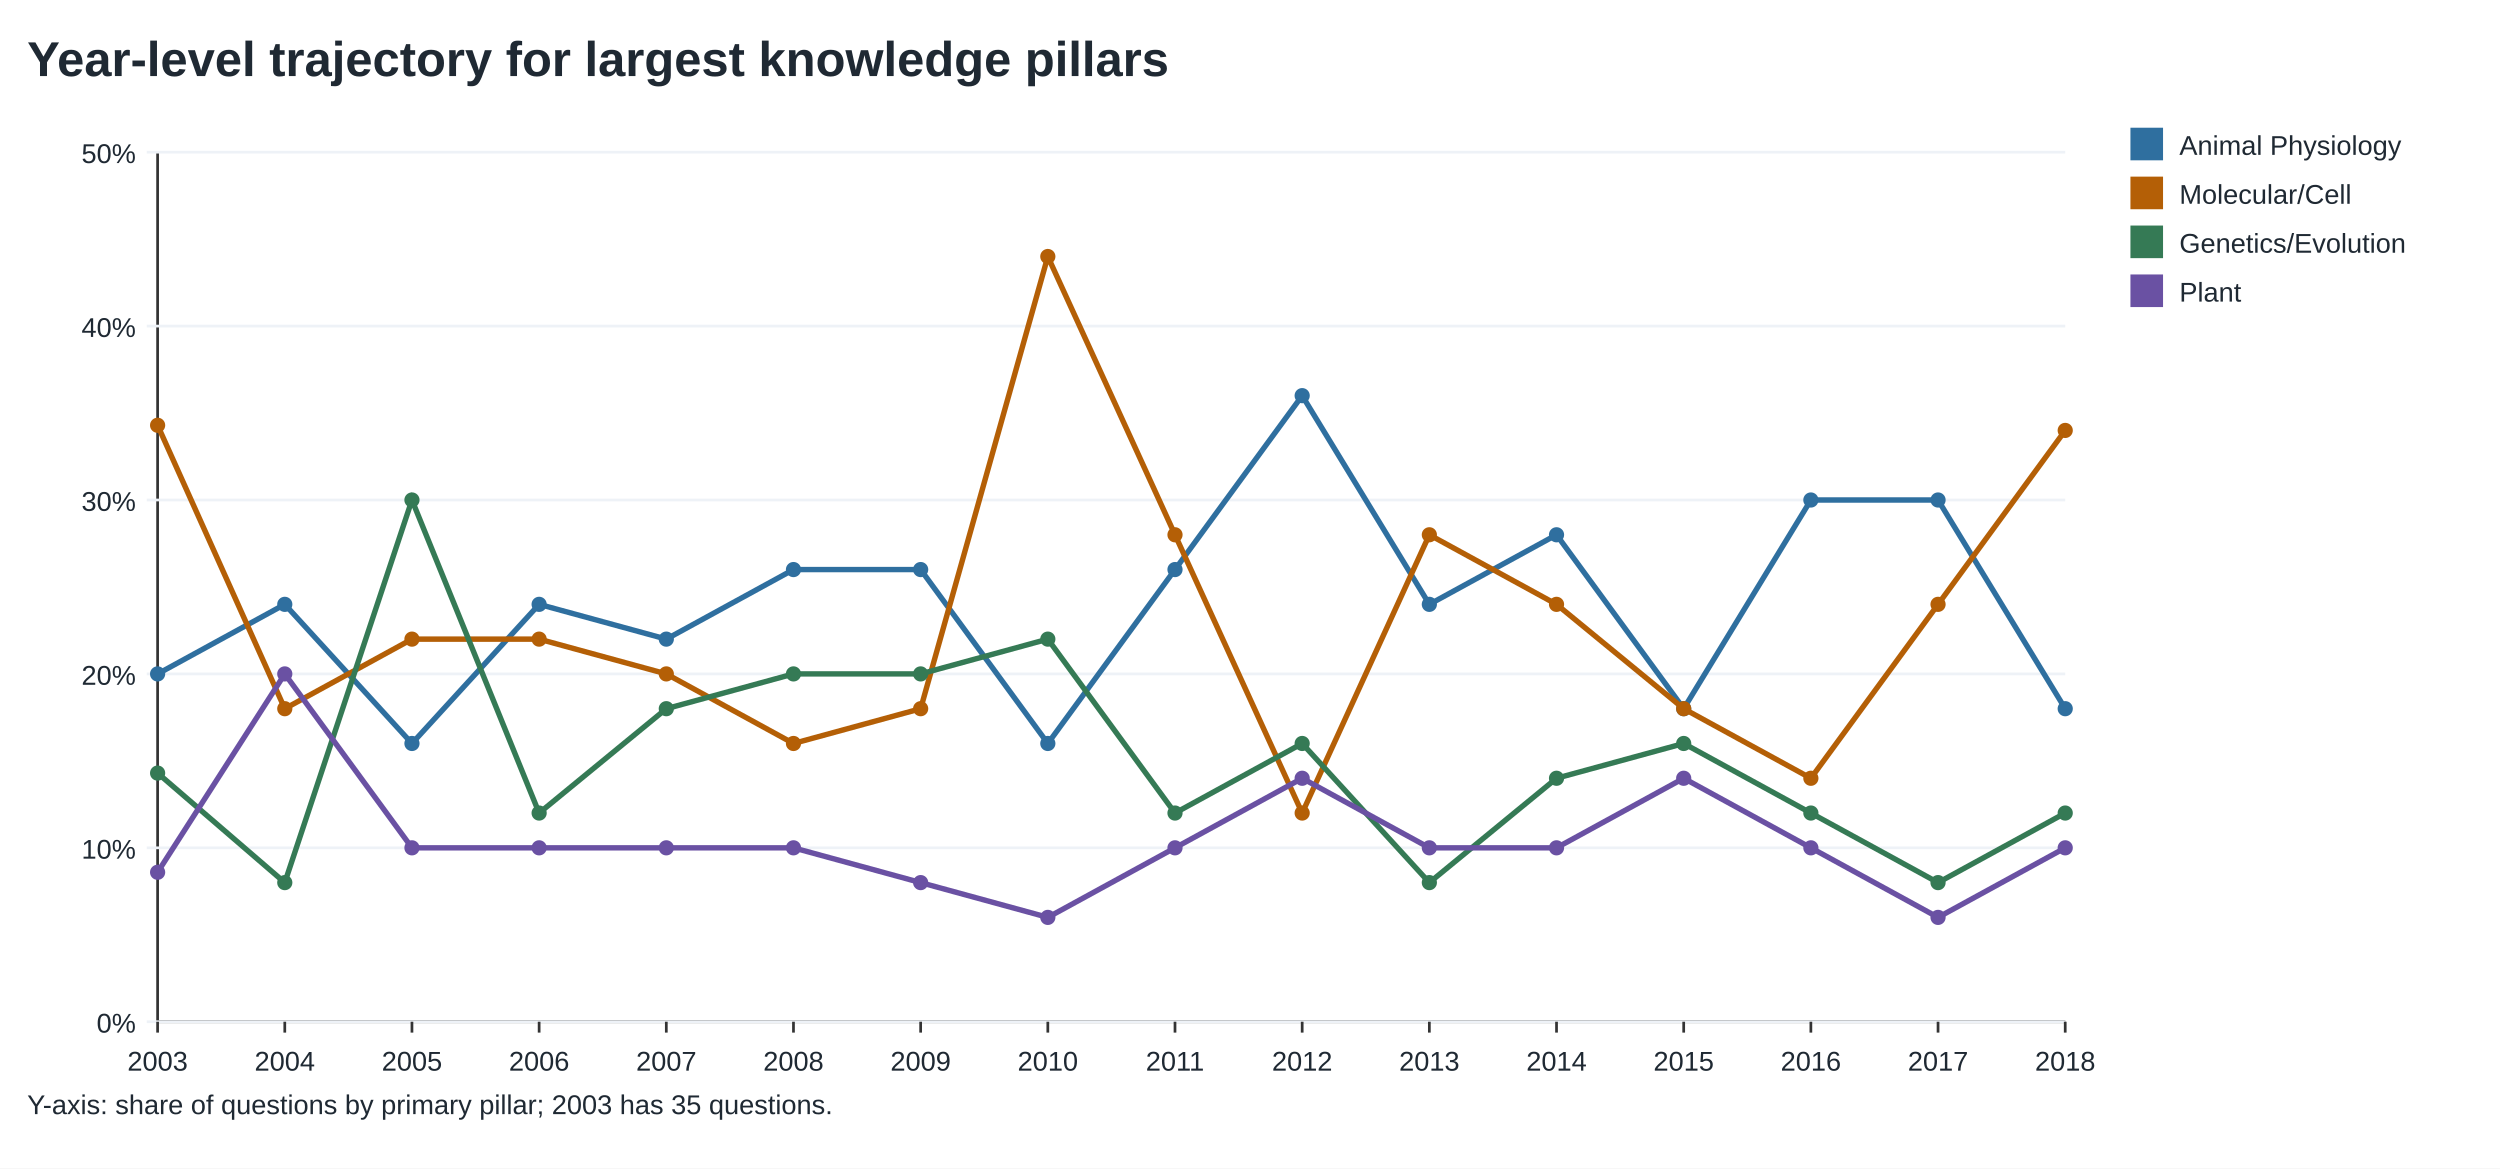
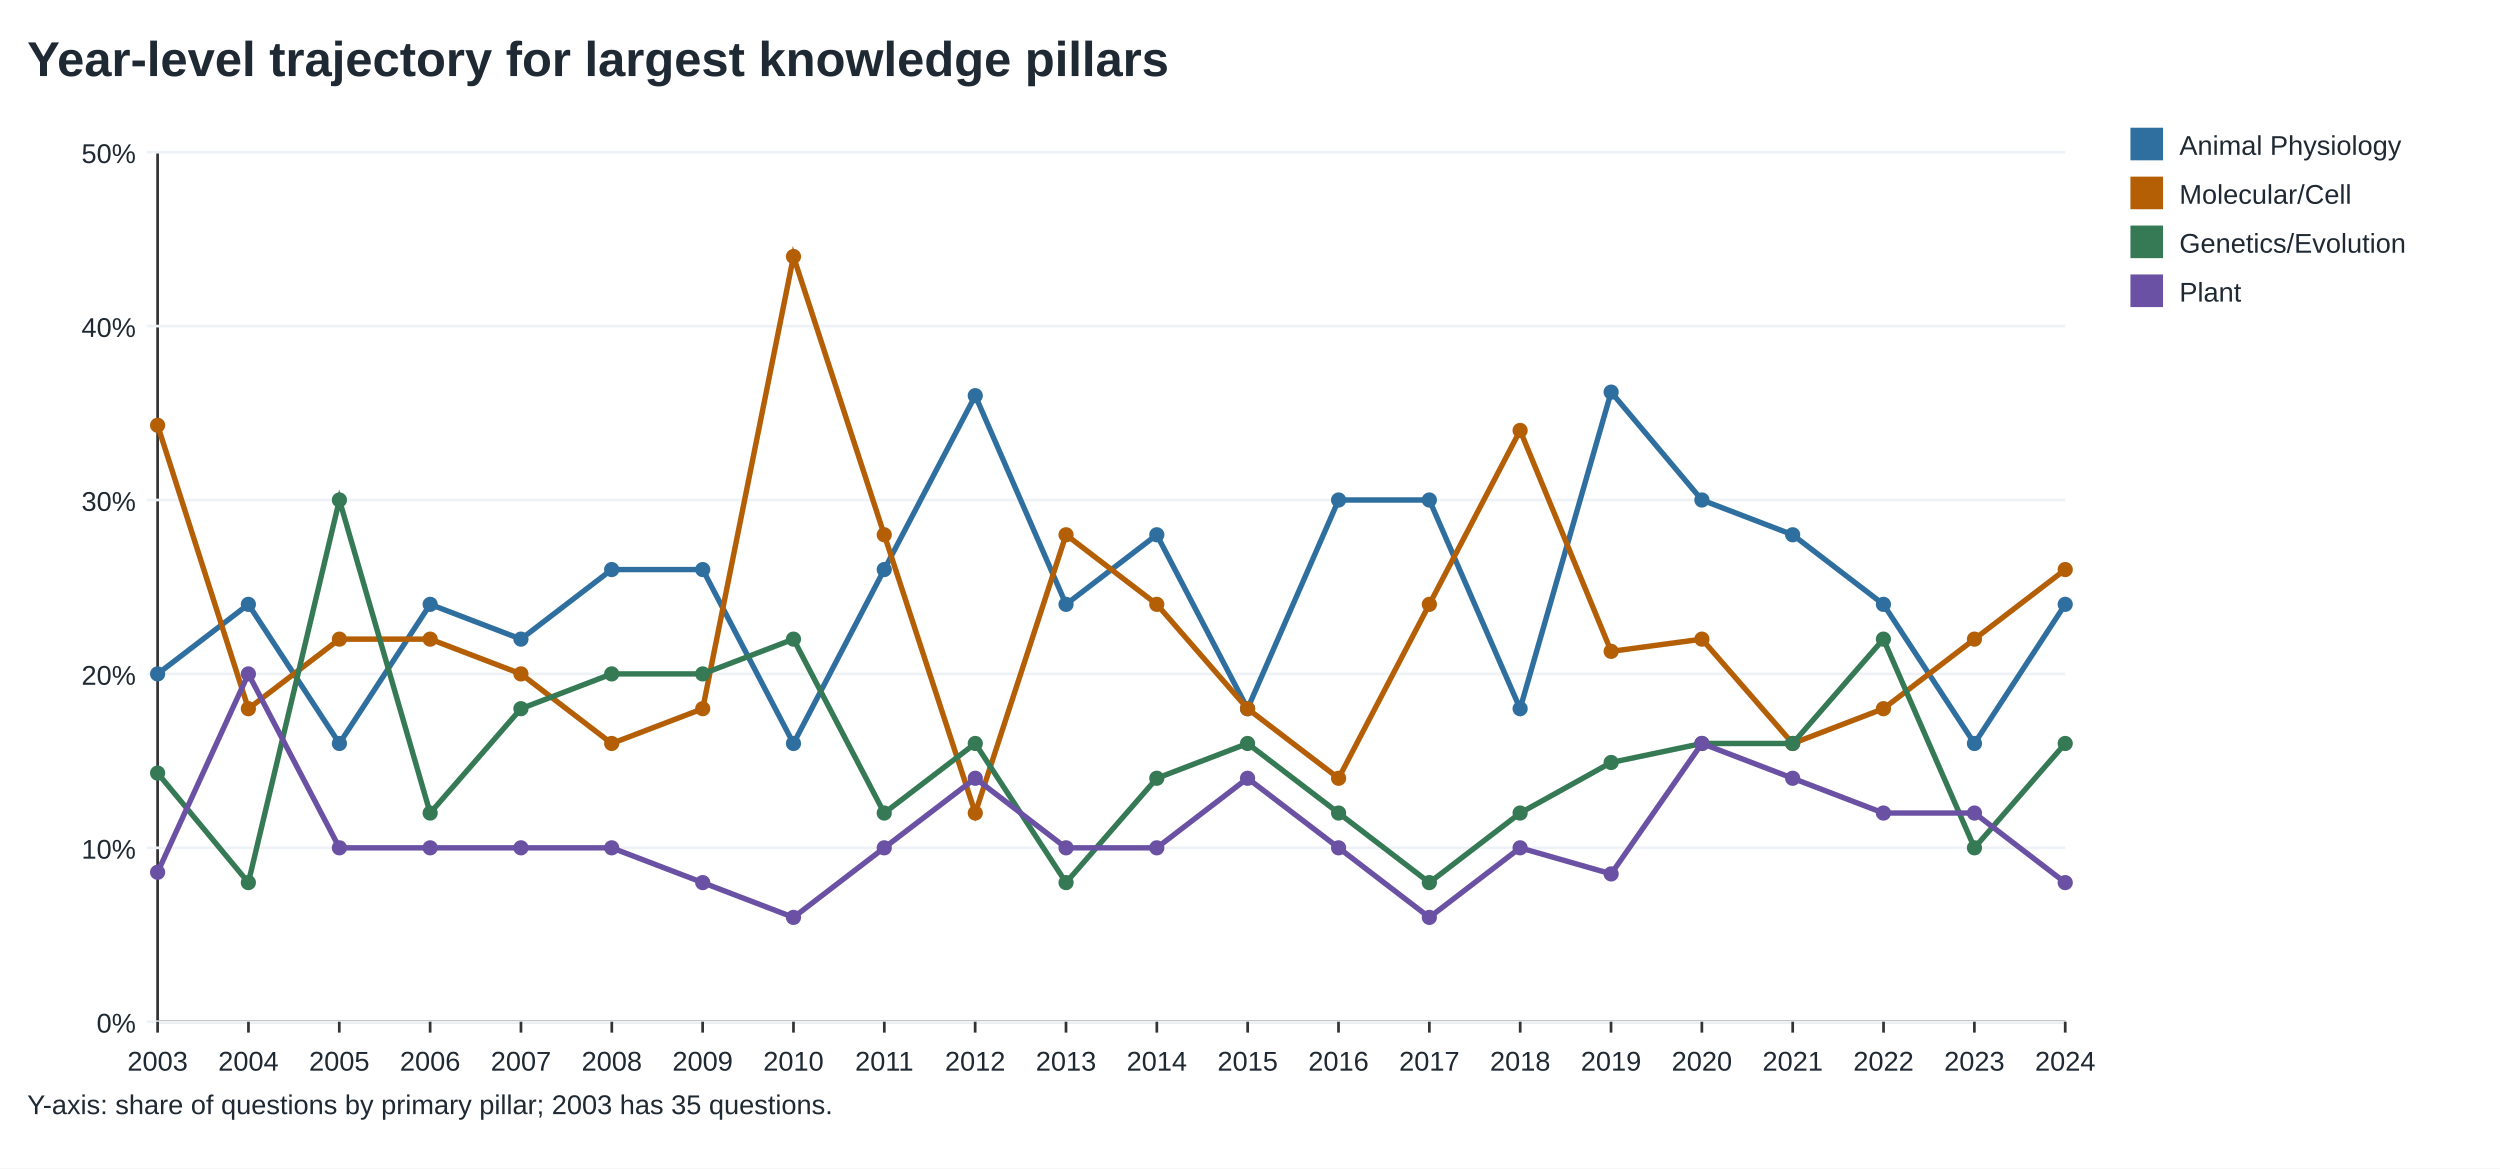
<svg xmlns="http://www.w3.org/2000/svg" width="920" height="430" viewBox="0 0 920 430">
  <style>text{font-family:Arial,Helvetica,sans-serif;font-size:12px;fill:#1f2933}.title{font-size:18px;font-weight:700}.small{font-size:10px}</style>
  <rect width="920" height="430" fill="white" />
  <text x="10" y="28" class="title">Year-level trajectory for largest knowledge pillars</text>
  <line x1="58" x2="58" y1="56" y2="376" stroke="#333" />
  <line x1="58" x2="760" y1="376" y2="376" stroke="#333" />
  <line x1="54" x2="760" y1="376.0" y2="376.0" stroke="#eef2f7" />
  <text x="50" y="380.0" text-anchor="end" class="small">0%</text>
  <line x1="54" x2="760" y1="312.0" y2="312.0" stroke="#eef2f7" />
  <text x="50" y="316.0" text-anchor="end" class="small">10%</text>
  <line x1="54" x2="760" y1="248.0" y2="248.0" stroke="#eef2f7" />
  <text x="50" y="252.0" text-anchor="end" class="small">20%</text>
  <line x1="54" x2="760" y1="184.0" y2="184.0" stroke="#eef2f7" />
  <text x="50" y="188.0" text-anchor="end" class="small">30%</text>
  <line x1="54" x2="760" y1="120.0" y2="120.0" stroke="#eef2f7" />
  <text x="50" y="124.0" text-anchor="end" class="small">40%</text>
  <line x1="54" x2="760" y1="56.0" y2="56.0" stroke="#eef2f7" />
  <text x="50" y="60.0" text-anchor="end" class="small">50%</text>
  <line x1="58.0" x2="58.0" y1="376" y2="380" stroke="#333" />
  <text x="58.0" y="394" text-anchor="middle" class="small">2003</text>
-   <line x1="104.8" x2="104.8" y1="376" y2="380" stroke="#333" />
-   <text x="104.8" y="394" text-anchor="middle" class="small">2004</text>
-   <line x1="151.6" x2="151.6" y1="376" y2="380" stroke="#333" />
-   <text x="151.6" y="394" text-anchor="middle" class="small">2005</text>
-   <line x1="198.4" x2="198.4" y1="376" y2="380" stroke="#333" />
-   <text x="198.4" y="394" text-anchor="middle" class="small">2006</text>
-   <line x1="245.2" x2="245.2" y1="376" y2="380" stroke="#333" />
-   <text x="245.2" y="394" text-anchor="middle" class="small">2007</text>
+   <line x1="91.429" x2="91.429" y1="376" y2="380" stroke="#333" />
+   <text x="91.429" y="394" text-anchor="middle" class="small">2004</text>
+   <line x1="124.857" x2="124.857" y1="376" y2="380" stroke="#333" />
+   <text x="124.857" y="394" text-anchor="middle" class="small">2005</text>
+   <line x1="158.286" x2="158.286" y1="376" y2="380" stroke="#333" />
+   <text x="158.286" y="394" text-anchor="middle" class="small">2006</text>
+   <line x1="191.714" x2="191.714" y1="376" y2="380" stroke="#333" />
+   <text x="191.714" y="394" text-anchor="middle" class="small">2007</text>
+   <line x1="225.143" x2="225.143" y1="376" y2="380" stroke="#333" />
+   <text x="225.143" y="394" text-anchor="middle" class="small">2008</text>
+   <line x1="258.571" x2="258.571" y1="376" y2="380" stroke="#333" />
+   <text x="258.571" y="394" text-anchor="middle" class="small">2009</text>
  <line x1="292.0" x2="292.0" y1="376" y2="380" stroke="#333" />
-   <text x="292.0" y="394" text-anchor="middle" class="small">2008</text>
-   <line x1="338.8" x2="338.8" y1="376" y2="380" stroke="#333" />
-   <text x="338.8" y="394" text-anchor="middle" class="small">2009</text>
-   <line x1="385.6" x2="385.6" y1="376" y2="380" stroke="#333" />
-   <text x="385.6" y="394" text-anchor="middle" class="small">2010</text>
-   <line x1="432.4" x2="432.4" y1="376" y2="380" stroke="#333" />
-   <text x="432.4" y="394" text-anchor="middle" class="small">2011</text>
-   <line x1="479.2" x2="479.2" y1="376" y2="380" stroke="#333" />
-   <text x="479.2" y="394" text-anchor="middle" class="small">2012</text>
+   <text x="292.0" y="394" text-anchor="middle" class="small">2010</text>
+   <line x1="325.429" x2="325.429" y1="376" y2="380" stroke="#333" />
+   <text x="325.429" y="394" text-anchor="middle" class="small">2011</text>
+   <line x1="358.857" x2="358.857" y1="376" y2="380" stroke="#333" />
+   <text x="358.857" y="394" text-anchor="middle" class="small">2012</text>
+   <line x1="392.286" x2="392.286" y1="376" y2="380" stroke="#333" />
+   <text x="392.286" y="394" text-anchor="middle" class="small">2013</text>
+   <line x1="425.714" x2="425.714" y1="376" y2="380" stroke="#333" />
+   <text x="425.714" y="394" text-anchor="middle" class="small">2014</text>
+   <line x1="459.143" x2="459.143" y1="376" y2="380" stroke="#333" />
+   <text x="459.143" y="394" text-anchor="middle" class="small">2015</text>
+   <line x1="492.571" x2="492.571" y1="376" y2="380" stroke="#333" />
+   <text x="492.571" y="394" text-anchor="middle" class="small">2016</text>
  <line x1="526.0" x2="526.0" y1="376" y2="380" stroke="#333" />
-   <text x="526.0" y="394" text-anchor="middle" class="small">2013</text>
-   <line x1="572.8" x2="572.8" y1="376" y2="380" stroke="#333" />
-   <text x="572.8" y="394" text-anchor="middle" class="small">2014</text>
-   <line x1="619.6" x2="619.6" y1="376" y2="380" stroke="#333" />
-   <text x="619.6" y="394" text-anchor="middle" class="small">2015</text>
-   <line x1="666.4" x2="666.4" y1="376" y2="380" stroke="#333" />
-   <text x="666.4" y="394" text-anchor="middle" class="small">2016</text>
-   <line x1="713.2" x2="713.2" y1="376" y2="380" stroke="#333" />
-   <text x="713.2" y="394" text-anchor="middle" class="small">2017</text>
+   <text x="526.0" y="394" text-anchor="middle" class="small">2017</text>
+   <line x1="559.429" x2="559.429" y1="376" y2="380" stroke="#333" />
+   <text x="559.429" y="394" text-anchor="middle" class="small">2018</text>
+   <line x1="592.857" x2="592.857" y1="376" y2="380" stroke="#333" />
+   <text x="592.857" y="394" text-anchor="middle" class="small">2019</text>
+   <line x1="626.286" x2="626.286" y1="376" y2="380" stroke="#333" />
+   <text x="626.286" y="394" text-anchor="middle" class="small">2020</text>
+   <line x1="659.714" x2="659.714" y1="376" y2="380" stroke="#333" />
+   <text x="659.714" y="394" text-anchor="middle" class="small">2021</text>
+   <line x1="693.143" x2="693.143" y1="376" y2="380" stroke="#333" />
+   <text x="693.143" y="394" text-anchor="middle" class="small">2022</text>
+   <line x1="726.571" x2="726.571" y1="376" y2="380" stroke="#333" />
+   <text x="726.571" y="394" text-anchor="middle" class="small">2023</text>
  <line x1="760.0" x2="760.0" y1="376" y2="380" stroke="#333" />
-   <text x="760.0" y="394" text-anchor="middle" class="small">2018</text>
-   <polyline points="58.0,248.0 104.8,222.4 151.6,273.6 198.4,222.4 245.2,235.2 292.0,209.6 338.8,209.6 385.6,273.6 432.4,209.6 479.2,145.6 526.0,222.4 572.8,196.8 619.6,260.8 666.4,184.0 713.2,184.0 760.0,260.8" fill="none" stroke="#2f6f9f" stroke-width="2" />
+   <text x="760.0" y="394" text-anchor="middle" class="small">2024</text>
+   <polyline points="58.0,248.0 91.4,222.4 124.9,273.6 158.3,222.4 191.7,235.2 225.1,209.6 258.6,209.6 292.0,273.6 325.4,209.6 358.9,145.6 392.3,222.4 425.7,196.8 459.1,260.8 492.6,184.0 526.0,184.0 559.4,260.8 592.9,144.3 626.3,184.0 659.7,196.8 693.1,222.4 726.6,273.6 760.0,222.4" fill="none" stroke="#2f6f9f" stroke-width="2" />
  <circle cx="58.0" cy="248.0" r="2.8" fill="#2f6f9f" />
-   <circle cx="104.8" cy="222.4" r="2.8" fill="#2f6f9f" />
-   <circle cx="151.6" cy="273.6" r="2.8" fill="#2f6f9f" />
-   <circle cx="198.4" cy="222.4" r="2.8" fill="#2f6f9f" />
-   <circle cx="245.2" cy="235.2" r="2.8" fill="#2f6f9f" />
-   <circle cx="292.0" cy="209.6" r="2.8" fill="#2f6f9f" />
-   <circle cx="338.8" cy="209.6" r="2.8" fill="#2f6f9f" />
-   <circle cx="385.6" cy="273.6" r="2.8" fill="#2f6f9f" />
-   <circle cx="432.4" cy="209.6" r="2.8" fill="#2f6f9f" />
-   <circle cx="479.2" cy="145.6" r="2.8" fill="#2f6f9f" />
-   <circle cx="526.0" cy="222.4" r="2.8" fill="#2f6f9f" />
-   <circle cx="572.8" cy="196.8" r="2.8" fill="#2f6f9f" />
-   <circle cx="619.6" cy="260.8" r="2.8" fill="#2f6f9f" />
-   <circle cx="666.4" cy="184.0" r="2.8" fill="#2f6f9f" />
-   <circle cx="713.2" cy="184.0" r="2.8" fill="#2f6f9f" />
-   <circle cx="760.0" cy="260.8" r="2.8" fill="#2f6f9f" />
+   <circle cx="91.4" cy="222.4" r="2.8" fill="#2f6f9f" />
+   <circle cx="124.9" cy="273.6" r="2.8" fill="#2f6f9f" />
+   <circle cx="158.3" cy="222.4" r="2.8" fill="#2f6f9f" />
+   <circle cx="191.7" cy="235.2" r="2.8" fill="#2f6f9f" />
+   <circle cx="225.1" cy="209.6" r="2.8" fill="#2f6f9f" />
+   <circle cx="258.6" cy="209.6" r="2.8" fill="#2f6f9f" />
+   <circle cx="292.0" cy="273.6" r="2.8" fill="#2f6f9f" />
+   <circle cx="325.4" cy="209.6" r="2.8" fill="#2f6f9f" />
+   <circle cx="358.9" cy="145.6" r="2.8" fill="#2f6f9f" />
+   <circle cx="392.3" cy="222.4" r="2.8" fill="#2f6f9f" />
+   <circle cx="425.7" cy="196.8" r="2.8" fill="#2f6f9f" />
+   <circle cx="459.1" cy="260.8" r="2.8" fill="#2f6f9f" />
+   <circle cx="492.6" cy="184.0" r="2.8" fill="#2f6f9f" />
+   <circle cx="526.0" cy="184.0" r="2.8" fill="#2f6f9f" />
+   <circle cx="559.4" cy="260.8" r="2.8" fill="#2f6f9f" />
+   <circle cx="592.9" cy="144.3" r="2.8" fill="#2f6f9f" />
+   <circle cx="626.3" cy="184.0" r="2.8" fill="#2f6f9f" />
+   <circle cx="659.7" cy="196.8" r="2.8" fill="#2f6f9f" />
+   <circle cx="693.1" cy="222.4" r="2.8" fill="#2f6f9f" />
+   <circle cx="726.6" cy="273.6" r="2.8" fill="#2f6f9f" />
+   <circle cx="760.0" cy="222.4" r="2.8" fill="#2f6f9f" />
  <rect x="784" y="47" width="12" height="12" fill="#2f6f9f" />
  <text x="802" y="57" class="small">Animal Physiology</text>
-   <polyline points="58.0,156.5 104.8,260.8 151.6,235.2 198.4,235.2 245.2,248.0 292.0,273.6 338.8,260.8 385.6,94.4 432.4,196.8 479.2,299.2 526.0,196.8 572.8,222.4 619.6,260.8 666.4,286.4 713.2,222.4 760.0,158.4" fill="none" stroke="#b45f06" stroke-width="2" />
+   <polyline points="58.0,156.5 91.4,260.8 124.9,235.2 158.3,235.2 191.7,248.0 225.1,273.6 258.6,260.8 292.0,94.4 325.4,196.8 358.9,299.2 392.3,196.8 425.7,222.4 459.1,260.8 492.6,286.4 526.0,222.4 559.4,158.4 592.9,239.7 626.3,235.2 659.7,273.6 693.1,260.8 726.6,235.2 760.0,209.6" fill="none" stroke="#b45f06" stroke-width="2" />
  <circle cx="58.0" cy="156.5" r="2.8" fill="#b45f06" />
-   <circle cx="104.8" cy="260.8" r="2.8" fill="#b45f06" />
-   <circle cx="151.6" cy="235.2" r="2.8" fill="#b45f06" />
-   <circle cx="198.4" cy="235.2" r="2.8" fill="#b45f06" />
-   <circle cx="245.2" cy="248.0" r="2.8" fill="#b45f06" />
-   <circle cx="292.0" cy="273.6" r="2.8" fill="#b45f06" />
-   <circle cx="338.8" cy="260.8" r="2.8" fill="#b45f06" />
-   <circle cx="385.6" cy="94.4" r="2.8" fill="#b45f06" />
-   <circle cx="432.4" cy="196.8" r="2.8" fill="#b45f06" />
-   <circle cx="479.2" cy="299.2" r="2.8" fill="#b45f06" />
-   <circle cx="526.0" cy="196.8" r="2.8" fill="#b45f06" />
-   <circle cx="572.8" cy="222.4" r="2.8" fill="#b45f06" />
-   <circle cx="619.6" cy="260.8" r="2.8" fill="#b45f06" />
-   <circle cx="666.4" cy="286.4" r="2.8" fill="#b45f06" />
-   <circle cx="713.2" cy="222.4" r="2.8" fill="#b45f06" />
-   <circle cx="760.0" cy="158.4" r="2.8" fill="#b45f06" />
+   <circle cx="91.4" cy="260.8" r="2.8" fill="#b45f06" />
+   <circle cx="124.9" cy="235.2" r="2.8" fill="#b45f06" />
+   <circle cx="158.3" cy="235.2" r="2.8" fill="#b45f06" />
+   <circle cx="191.7" cy="248.0" r="2.8" fill="#b45f06" />
+   <circle cx="225.1" cy="273.6" r="2.8" fill="#b45f06" />
+   <circle cx="258.6" cy="260.8" r="2.8" fill="#b45f06" />
+   <circle cx="292.0" cy="94.4" r="2.8" fill="#b45f06" />
+   <circle cx="325.4" cy="196.8" r="2.8" fill="#b45f06" />
+   <circle cx="358.9" cy="299.2" r="2.8" fill="#b45f06" />
+   <circle cx="392.3" cy="196.8" r="2.8" fill="#b45f06" />
+   <circle cx="425.7" cy="222.4" r="2.8" fill="#b45f06" />
+   <circle cx="459.1" cy="260.8" r="2.8" fill="#b45f06" />
+   <circle cx="492.6" cy="286.4" r="2.8" fill="#b45f06" />
+   <circle cx="526.0" cy="222.4" r="2.8" fill="#b45f06" />
+   <circle cx="559.4" cy="158.4" r="2.8" fill="#b45f06" />
+   <circle cx="592.9" cy="239.7" r="2.8" fill="#b45f06" />
+   <circle cx="626.3" cy="235.2" r="2.8" fill="#b45f06" />
+   <circle cx="659.7" cy="273.6" r="2.8" fill="#b45f06" />
+   <circle cx="693.1" cy="260.8" r="2.8" fill="#b45f06" />
+   <circle cx="726.6" cy="235.2" r="2.8" fill="#b45f06" />
+   <circle cx="760.0" cy="209.6" r="2.8" fill="#b45f06" />
  <rect x="784" y="65" width="12" height="12" fill="#b45f06" />
  <text x="802" y="75" class="small">Molecular/Cell</text>
-   <polyline points="58.0,284.5 104.8,324.8 151.6,184.0 198.4,299.2 245.2,260.8 292.0,248.0 338.8,248.0 385.6,235.2 432.4,299.2 479.2,273.6 526.0,324.8 572.8,286.4 619.6,273.6 666.4,299.2 713.2,324.8 760.0,299.2" fill="none" stroke="#357a55" stroke-width="2" />
+   <polyline points="58.0,284.5 91.4,324.8 124.9,184.0 158.3,299.2 191.7,260.8 225.1,248.0 258.6,248.0 292.0,235.2 325.4,299.2 358.9,273.6 392.3,324.8 425.7,286.4 459.1,273.6 492.6,299.2 526.0,324.8 559.4,299.2 592.9,280.6 626.3,273.6 659.7,273.6 693.1,235.2 726.6,312.0 760.0,273.6" fill="none" stroke="#357a55" stroke-width="2" />
  <circle cx="58.0" cy="284.5" r="2.8" fill="#357a55" />
-   <circle cx="104.8" cy="324.8" r="2.8" fill="#357a55" />
-   <circle cx="151.6" cy="184.0" r="2.8" fill="#357a55" />
-   <circle cx="198.4" cy="299.2" r="2.8" fill="#357a55" />
-   <circle cx="245.2" cy="260.8" r="2.8" fill="#357a55" />
-   <circle cx="292.0" cy="248.0" r="2.8" fill="#357a55" />
-   <circle cx="338.8" cy="248.0" r="2.8" fill="#357a55" />
-   <circle cx="385.6" cy="235.2" r="2.8" fill="#357a55" />
-   <circle cx="432.4" cy="299.2" r="2.8" fill="#357a55" />
-   <circle cx="479.2" cy="273.6" r="2.8" fill="#357a55" />
+   <circle cx="91.4" cy="324.8" r="2.8" fill="#357a55" />
+   <circle cx="124.9" cy="184.0" r="2.8" fill="#357a55" />
+   <circle cx="158.3" cy="299.2" r="2.8" fill="#357a55" />
+   <circle cx="191.7" cy="260.8" r="2.8" fill="#357a55" />
+   <circle cx="225.1" cy="248.0" r="2.8" fill="#357a55" />
+   <circle cx="258.6" cy="248.0" r="2.8" fill="#357a55" />
+   <circle cx="292.0" cy="235.2" r="2.8" fill="#357a55" />
+   <circle cx="325.4" cy="299.2" r="2.8" fill="#357a55" />
+   <circle cx="358.9" cy="273.6" r="2.8" fill="#357a55" />
+   <circle cx="392.3" cy="324.8" r="2.8" fill="#357a55" />
+   <circle cx="425.7" cy="286.4" r="2.8" fill="#357a55" />
+   <circle cx="459.1" cy="273.6" r="2.8" fill="#357a55" />
+   <circle cx="492.6" cy="299.2" r="2.8" fill="#357a55" />
  <circle cx="526.0" cy="324.8" r="2.8" fill="#357a55" />
-   <circle cx="572.8" cy="286.4" r="2.8" fill="#357a55" />
-   <circle cx="619.6" cy="273.6" r="2.8" fill="#357a55" />
-   <circle cx="666.4" cy="299.2" r="2.8" fill="#357a55" />
-   <circle cx="713.2" cy="324.8" r="2.8" fill="#357a55" />
-   <circle cx="760.0" cy="299.2" r="2.8" fill="#357a55" />
+   <circle cx="559.4" cy="299.2" r="2.8" fill="#357a55" />
+   <circle cx="592.9" cy="280.6" r="2.8" fill="#357a55" />
+   <circle cx="626.3" cy="273.6" r="2.8" fill="#357a55" />
+   <circle cx="659.7" cy="273.6" r="2.8" fill="#357a55" />
+   <circle cx="693.1" cy="235.2" r="2.8" fill="#357a55" />
+   <circle cx="726.6" cy="312.0" r="2.8" fill="#357a55" />
+   <circle cx="760.0" cy="273.6" r="2.8" fill="#357a55" />
  <rect x="784" y="83" width="12" height="12" fill="#357a55" />
  <text x="802" y="93" class="small">Genetics/Evolution</text>
-   <polyline points="58.0,321.0 104.8,248.0 151.6,312.0 198.4,312.0 245.2,312.0 292.0,312.0 338.8,324.8 385.6,337.6 432.4,312.0 479.2,286.4 526.0,312.0 572.8,312.0 619.6,286.4 666.4,312.0 713.2,337.6 760.0,312.0" fill="none" stroke="#6a51a3" stroke-width="2" />
+   <polyline points="58.0,321.0 91.4,248.0 124.9,312.0 158.3,312.0 191.7,312.0 225.1,312.0 258.6,324.8 292.0,337.6 325.4,312.0 358.9,286.4 392.3,312.0 425.7,312.0 459.1,286.4 492.6,312.0 526.0,337.6 559.4,312.0 592.9,321.6 626.3,273.6 659.7,286.4 693.1,299.2 726.6,299.2 760.0,324.8" fill="none" stroke="#6a51a3" stroke-width="2" />
  <circle cx="58.0" cy="321.0" r="2.8" fill="#6a51a3" />
-   <circle cx="104.8" cy="248.0" r="2.8" fill="#6a51a3" />
-   <circle cx="151.6" cy="312.0" r="2.8" fill="#6a51a3" />
-   <circle cx="198.4" cy="312.0" r="2.8" fill="#6a51a3" />
-   <circle cx="245.2" cy="312.0" r="2.8" fill="#6a51a3" />
-   <circle cx="292.0" cy="312.0" r="2.8" fill="#6a51a3" />
-   <circle cx="338.8" cy="324.8" r="2.8" fill="#6a51a3" />
-   <circle cx="385.6" cy="337.6" r="2.8" fill="#6a51a3" />
-   <circle cx="432.4" cy="312.0" r="2.8" fill="#6a51a3" />
-   <circle cx="479.2" cy="286.4" r="2.8" fill="#6a51a3" />
-   <circle cx="526.0" cy="312.0" r="2.8" fill="#6a51a3" />
-   <circle cx="572.8" cy="312.0" r="2.8" fill="#6a51a3" />
-   <circle cx="619.6" cy="286.4" r="2.8" fill="#6a51a3" />
-   <circle cx="666.4" cy="312.0" r="2.8" fill="#6a51a3" />
-   <circle cx="713.2" cy="337.6" r="2.8" fill="#6a51a3" />
-   <circle cx="760.0" cy="312.0" r="2.8" fill="#6a51a3" />
+   <circle cx="91.4" cy="248.0" r="2.8" fill="#6a51a3" />
+   <circle cx="124.9" cy="312.0" r="2.8" fill="#6a51a3" />
+   <circle cx="158.3" cy="312.0" r="2.8" fill="#6a51a3" />
+   <circle cx="191.7" cy="312.0" r="2.8" fill="#6a51a3" />
+   <circle cx="225.1" cy="312.0" r="2.8" fill="#6a51a3" />
+   <circle cx="258.6" cy="324.8" r="2.8" fill="#6a51a3" />
+   <circle cx="292.0" cy="337.6" r="2.8" fill="#6a51a3" />
+   <circle cx="325.4" cy="312.0" r="2.8" fill="#6a51a3" />
+   <circle cx="358.9" cy="286.4" r="2.8" fill="#6a51a3" />
+   <circle cx="392.3" cy="312.0" r="2.8" fill="#6a51a3" />
+   <circle cx="425.7" cy="312.0" r="2.8" fill="#6a51a3" />
+   <circle cx="459.1" cy="286.4" r="2.8" fill="#6a51a3" />
+   <circle cx="492.6" cy="312.0" r="2.8" fill="#6a51a3" />
+   <circle cx="526.0" cy="337.6" r="2.8" fill="#6a51a3" />
+   <circle cx="559.4" cy="312.0" r="2.8" fill="#6a51a3" />
+   <circle cx="592.9" cy="321.6" r="2.8" fill="#6a51a3" />
+   <circle cx="626.3" cy="273.6" r="2.8" fill="#6a51a3" />
+   <circle cx="659.7" cy="286.4" r="2.8" fill="#6a51a3" />
+   <circle cx="693.1" cy="299.2" r="2.8" fill="#6a51a3" />
+   <circle cx="726.6" cy="299.2" r="2.8" fill="#6a51a3" />
+   <circle cx="760.0" cy="324.8" r="2.8" fill="#6a51a3" />
  <rect x="784" y="101" width="12" height="12" fill="#6a51a3" />
  <text x="802" y="111" class="small">Plant</text>
  <text x="10" y="410" class="small">Y-axis: share of questions by primary pillar; 2003 has 35 questions.</text>
</svg>
